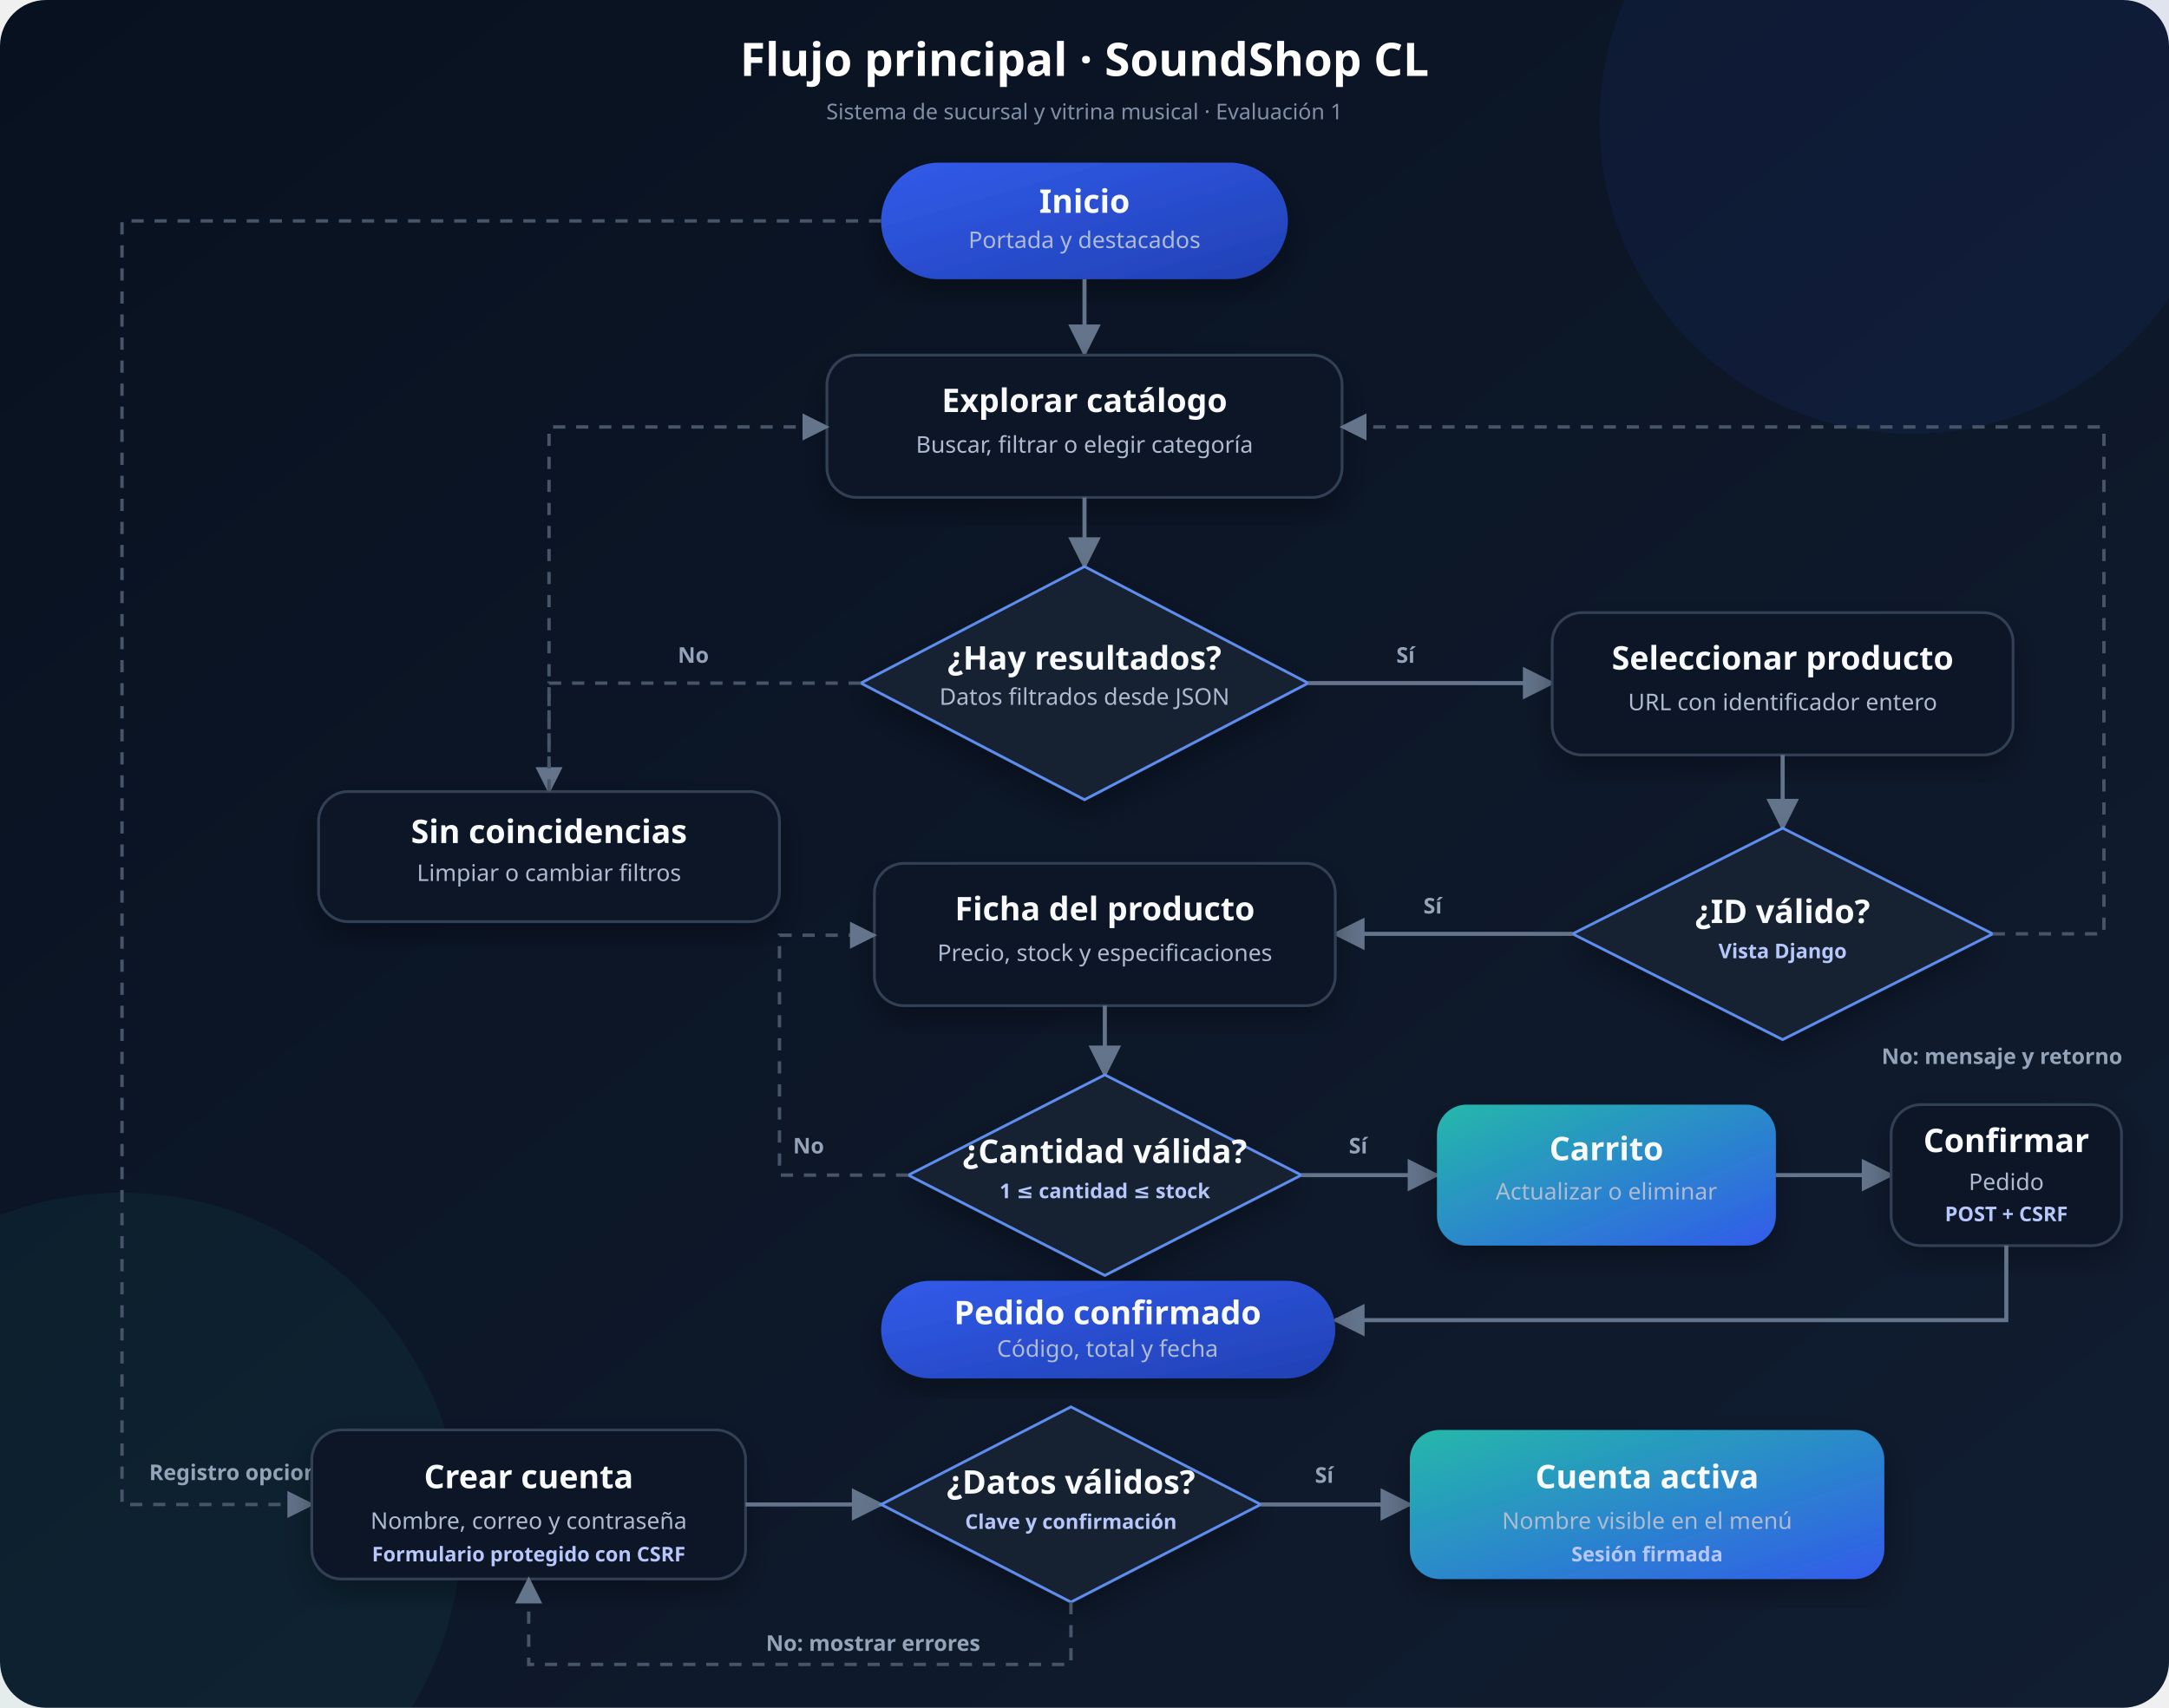
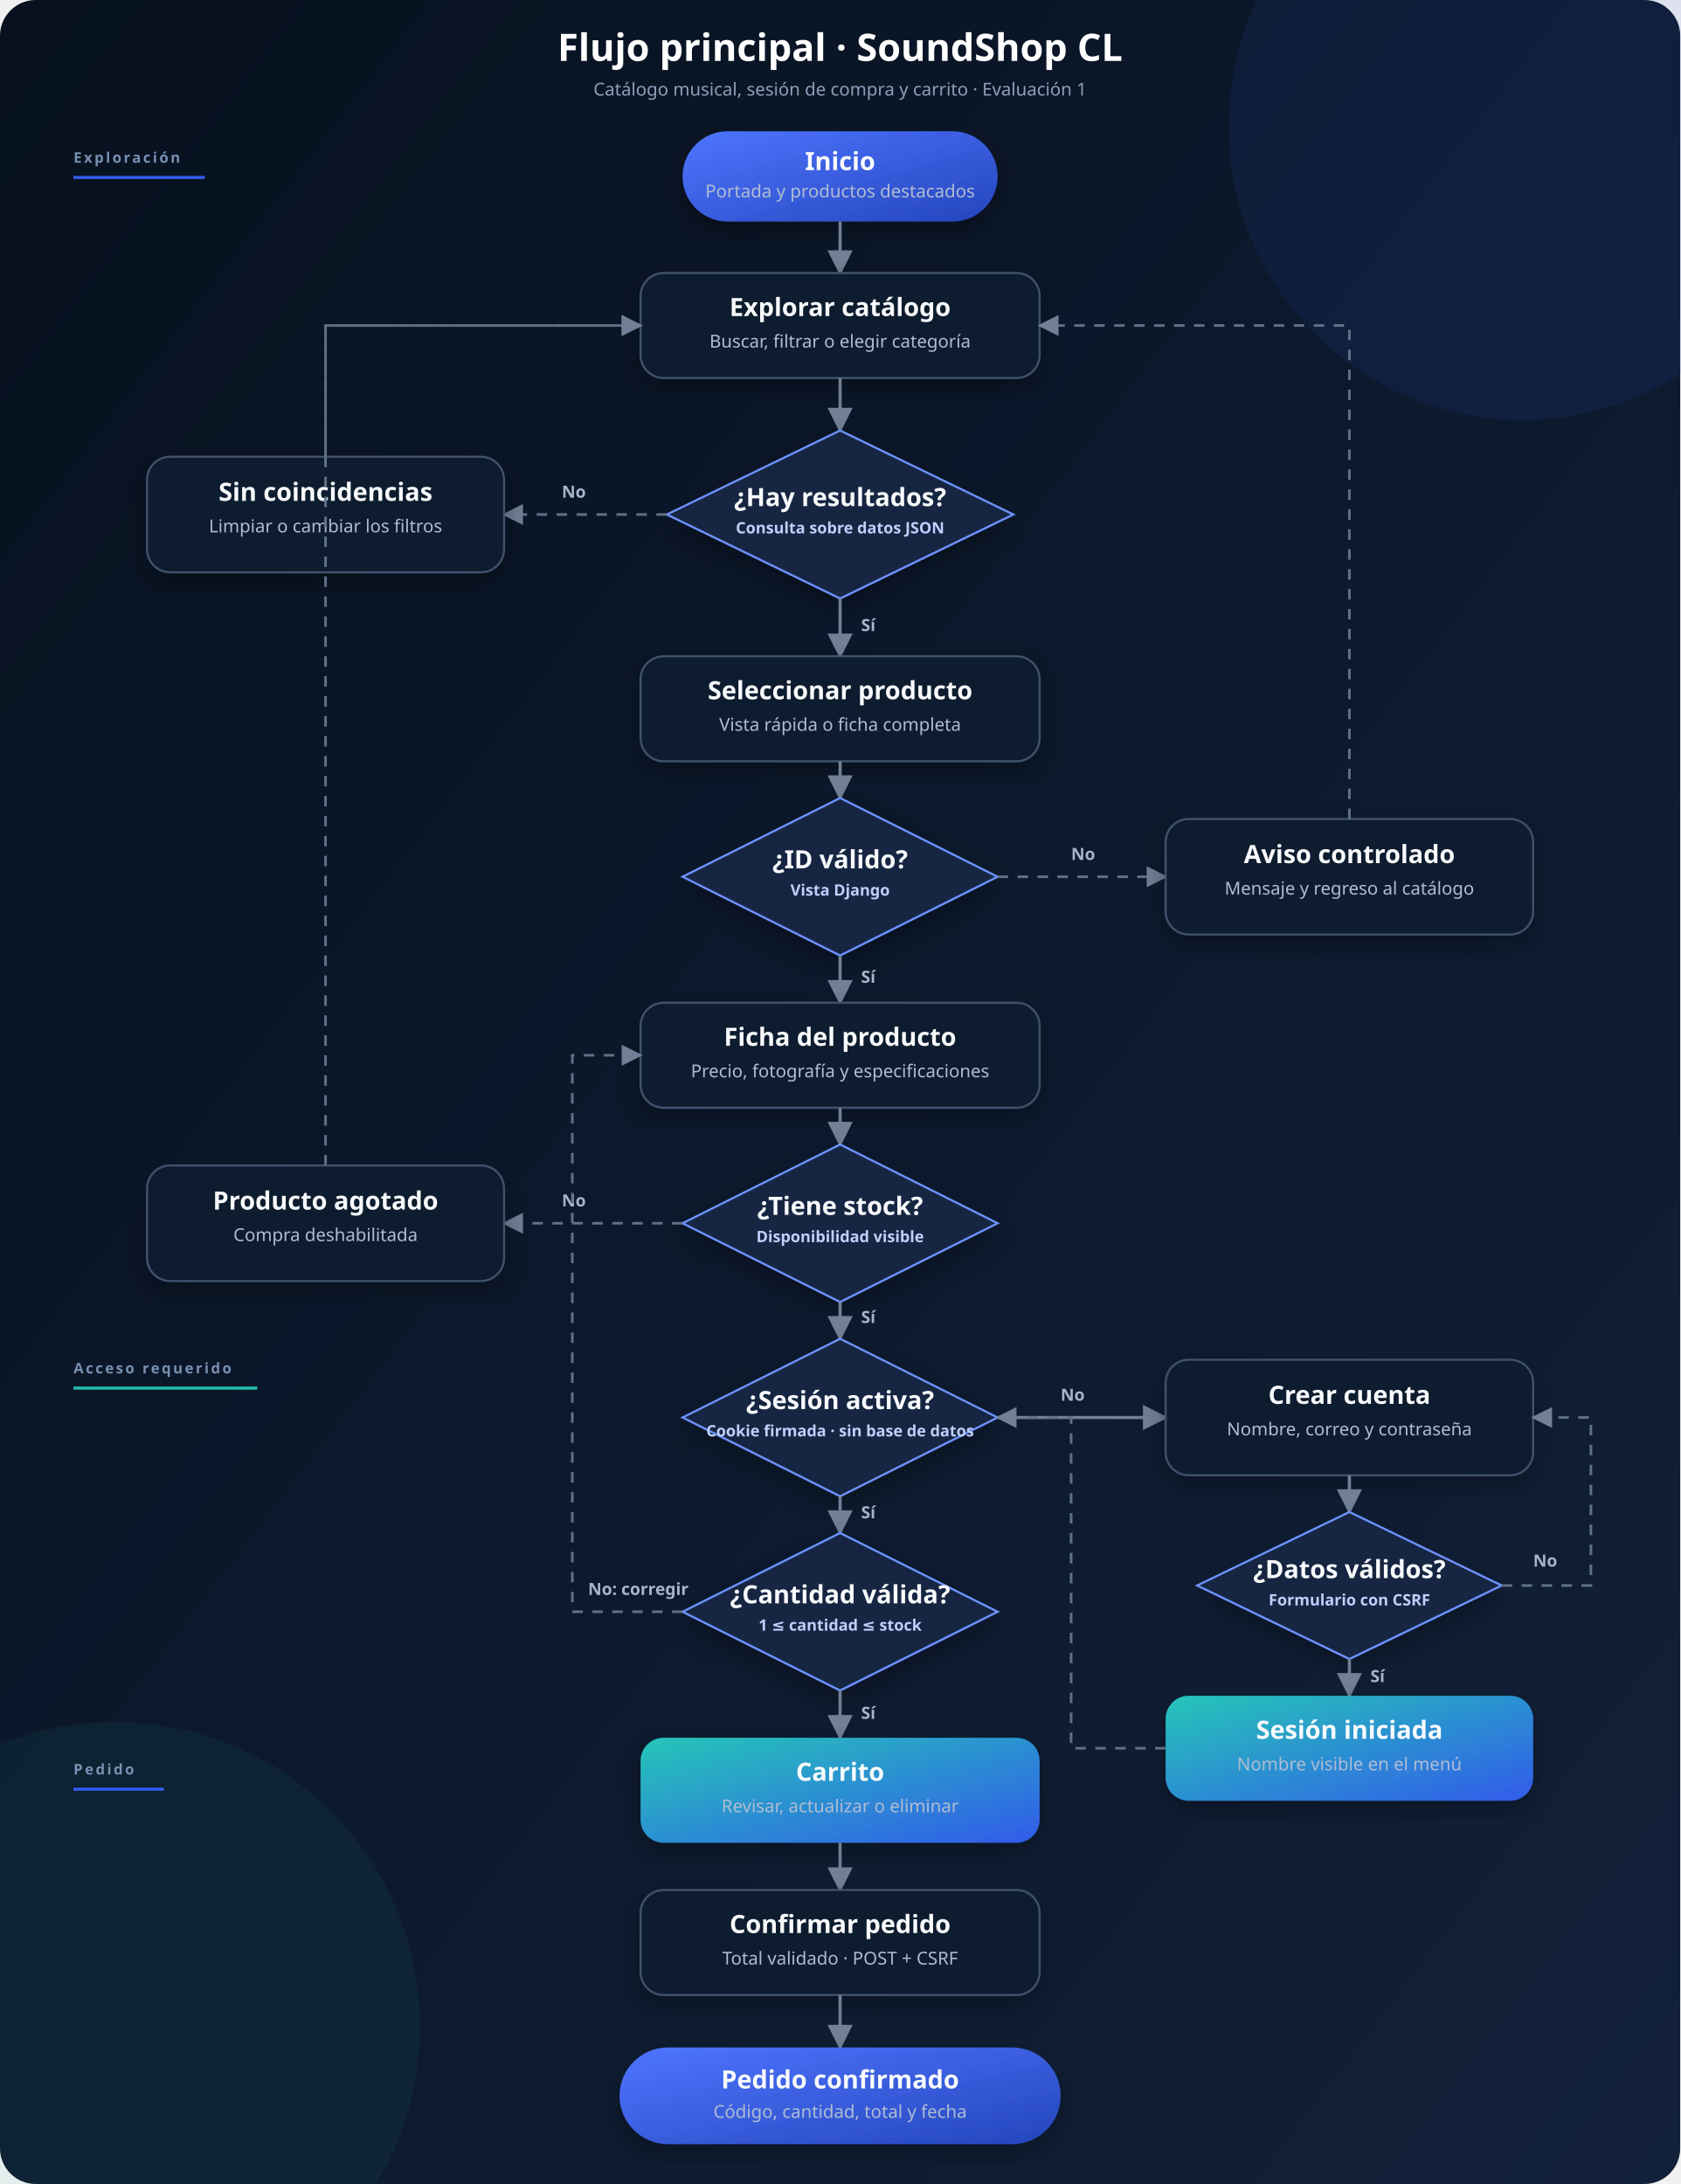
- <svg xmlns="http://www.w3.org/2000/svg" width="1600" height="1260" viewBox="0 0 1600 1260" role="img" aria-labelledby="title desc">
+ <svg xmlns="http://www.w3.org/2000/svg" width="1600" height="2080" viewBox="0 0 1600 2080" role="img" aria-labelledby="title desc">
  <defs>
    <linearGradient id="bg" x1="0" y1="0" x2="1" y2="1">
-       <stop stop-color="#08111f" />
-       <stop offset="1" stop-color="#111d31" />
+       <stop stop-color="#07111f" />
+       <stop offset="1" stop-color="#12213a" />
    </linearGradient>
    <linearGradient id="primary" x1="0" y1="0" x2="1" y2="1">
-       <stop stop-color="#315bea" />
-       <stop offset="1" stop-color="#2140b4" />
+       <stop stop-color="#4f75ff" />
+       <stop offset="1" stop-color="#2446bd" />
    </linearGradient>
    <linearGradient id="accent" x1="0" y1="0" x2="1" y2="1">
-       <stop stop-color="#24b8aa" />
+       <stop stop-color="#26c6b8" />
      <stop offset="1" stop-color="#315bea" />
    </linearGradient>
    <filter id="shadow" x="-20%" y="-20%" width="140%" height="140%">
      <feDropShadow dx="0" dy="10" stdDeviation="12" flood-color="#000" flood-opacity=".32" />
    </filter>
    <marker id="arrow" viewBox="0 0 10 10" refX="9" refY="5" markerWidth="8" markerHeight="8" orient="auto-start-reverse">
-       <path d="M0 0l10 5-10 5z" fill="#64748b" />
+       <path d="M0 0l10 5-10 5z" fill="#718096" />
    </marker>
    <style>
-       .box{fill:#111827;stroke:#334155;stroke-width:2;filter:url(#shadow)}
-       .decision{fill:#172033;stroke:#5f8dee;stroke-width:2;filter:url(#shadow)}
-       .line{fill:none;stroke:#64748b;stroke-width:3;marker-end:url(#arrow)}
-       .dash{fill:none;stroke:#475569;stroke-width:2.5;stroke-dasharray:9 8;marker-end:url(#arrow)}
+       .box{fill:#111c2e;stroke:#40516c;stroke-width:2;filter:url(#shadow)}
+       .decision{fill:#182742;stroke:#6d92ff;stroke-width:2;filter:url(#shadow)}
+       .line{fill:none;stroke:#718096;stroke-width:3;marker-end:url(#arrow)}
+       .dash{fill:none;stroke:#607087;stroke-width:2.5;stroke-dasharray:10 9;marker-end:url(#arrow)}
      .h{font:700 24px 'Bahnschrift','Segoe UI',sans-serif;fill:#f8fafc;text-anchor:middle}
-       .p{font:400 17px 'Aptos','Segoe UI',sans-serif;fill:#aebbd0;text-anchor:middle}
-       .small{font:700 15px 'Aptos','Segoe UI',sans-serif;fill:#b7c7fb;text-anchor:middle}
-       .label{font:700 16px 'Aptos','Segoe UI',sans-serif;fill:#94a3b8}
+       .p{font:400 17px 'Aptos','Segoe UI',sans-serif;fill:#afbdd2;text-anchor:middle}
+       .small{font:700 15px 'Aptos','Segoe UI',sans-serif;fill:#bfd0ff;text-anchor:middle}
+       .label{font:700 16px 'Aptos','Segoe UI',sans-serif;fill:#a7b5ca}
+       .lane{font:700 14px 'Aptos','Segoe UI',sans-serif;fill:#7890b2;letter-spacing:2px;text-transform:uppercase}
    </style>
  </defs>
-   <rect width="1600" height="1260" rx="34" fill="url(#bg)" />
-   <circle cx="1410" cy="90" r="230" fill="#315bea" opacity=".08" />
-   <circle cx="90" cy="1130" r="250" fill="#24b8aa" opacity=".06" />
-   <text x="800" y="56" font-family="Bahnschrift,Segoe UI,sans-serif" font-size="34" font-weight="800" fill="#fff" text-anchor="middle">Flujo principal · SoundShop CL</text>
-   <text x="800" y="88" font-family="Aptos,Segoe UI,sans-serif" font-size="16" fill="#8290a7" text-anchor="middle">Sistema de sucursal y vitrina musical · Evaluación 1</text>
-   <rect x="650" y="120" width="300" height="86" rx="43" fill="url(#primary)" filter="url(#shadow)" />
-   <text class="h" x="800" y="157">Inicio</text>
-   <text class="p" x="800" y="183" fill="#ddd6fe">Portada y destacados</text>
-   <path class="line" d="M800 206v55" />
-   <rect class="box" x="610" y="262" width="380" height="105" rx="22" />
-   <text class="h" x="800" y="304">Explorar catálogo</text>
-   <text class="p" x="800" y="334">Buscar, filtrar o elegir categoría</text>
-   <path class="line" d="M800 367v51" />
-   <path class="decision" d="M800 418l165 86-165 86-165-86z" />
-   <text class="h" x="800" y="494">¿Hay resultados?</text>
-   <text class="p" x="800" y="520">Datos filtrados desde JSON</text>
-   <path class="dash" d="M635 504H405v80" />
-   <text class="label" x="500" y="489">No</text>
-   <rect class="box" x="235" y="584" width="340" height="96" rx="22" />
-   <text class="h" x="405" y="622">Sin coincidencias</text>
-   <text class="p" x="405" y="650">Limpiar o cambiar filtros</text>
-   <path class="dash" d="M405 584V315h205" />
-   <path class="line" d="M965 504h180" />
-   <text class="label" x="1030" y="489">Sí</text>
-   <rect class="box" x="1145" y="452" width="340" height="105" rx="22" />
-   <text class="h" x="1315" y="494">Seleccionar producto</text>
-   <text class="p" x="1315" y="524">URL con identificador entero</text>
-   <path class="line" d="M1315 557v54" />
-   <path class="decision" d="M1315 611l155 78-155 78-155-78z" />
-   <text class="h" x="1315" y="681">¿ID válido?</text>
-   <text class="small" x="1315" y="707">Vista Django</text>
-   <path class="dash" d="M1470 689h82V315H990" />
-   <text class="label" x="1388" y="785">No: mensaje y retorno</text>
-   <path class="line" d="M1160 689H985" />
-   <text class="label" x="1050" y="674">Sí</text>
-   <rect class="box" x="645" y="637" width="340" height="105" rx="22" />
-   <text class="h" x="815" y="679">Ficha del producto</text>
-   <text class="p" x="815" y="709">Precio, stock y especificaciones</text>
-   <path class="line" d="M815 742v51" />
-   <path class="decision" d="M815 793l145 74-145 74-145-74z" />
-   <text class="h" x="815" y="858">¿Cantidad válida?</text>
-   <text class="small" x="815" y="884">1 ≤ cantidad ≤ stock</text>
-   <path class="dash" d="M670 867H575V690h70" />
-   <text class="label" x="585" y="851">No</text>
-   <path class="line" d="M960 867h100" />
-   <text class="label" x="995" y="851">Sí</text>
-   <rect x="1060" y="815" width="250" height="104" rx="22" fill="url(#accent)" filter="url(#shadow)" />
-   <text class="h" x="1185" y="856">Carrito</text>
-   <text class="p" x="1185" y="885" fill="#e0f2fe">Actualizar o eliminar</text>
-   <path class="line" d="M1310 867h85" />
-   <rect class="box" x="1395" y="815" width="170" height="104" rx="22" />
-   <text class="h" x="1480" y="850">Confirmar</text>
-   <text class="p" x="1480" y="878">Pedido</text>
-   <text class="small" x="1480" y="901">POST + CSRF</text>
-   <path class="line" d="M1480 919v55H985" />
-   <rect x="650" y="945" width="335" height="72" rx="36" fill="url(#primary)" filter="url(#shadow)" />
-   <text class="h" x="817" y="977">Pedido confirmado</text>
-   <text class="p" x="817" y="1001" fill="#dce5ff">Código, total y fecha</text>
-   <path class="dash" d="M650 163H90v947h140" />
-   <text class="label" x="110" y="1092">Registro opcional</text>
-   <rect class="box" x="230" y="1055" width="320" height="110" rx="22" />
-   <text class="h" x="390" y="1098">Crear cuenta</text>
-   <text class="p" x="390" y="1128">Nombre, correo y contraseña</text>
-   <text class="small" x="390" y="1152">Formulario protegido con CSRF</text>
-   <path class="line" d="M550 1110h100" />
-   <path class="decision" d="M790 1038l140 72-140 72-140-72z" />
-   <text class="h" x="790" y="1102">¿Datos válidos?</text>
-   <text class="small" x="790" y="1128">Clave y confirmación</text>
-   <path class="dash" d="M790 1182v46H390v-63" />
-   <text class="label" x="565" y="1218">No: mostrar errores</text>
-   <path class="line" d="M930 1110h110" />
-   <text class="label" x="970" y="1094">Sí</text>
-   <rect x="1040" y="1055" width="350" height="110" rx="22" fill="url(#accent)" filter="url(#shadow)" />
-   <text class="h" x="1215" y="1098">Cuenta activa</text>
-   <text class="p" x="1215" y="1128" fill="#e0f2fe">Nombre visible en el menú</text>
-   <text class="small" x="1215" y="1152">Sesión firmada</text>
+   <rect width="1600" height="2080" rx="34" fill="url(#bg)" />
+   <circle cx="1450" cy="120" r="280" fill="#315bea" opacity=".09" />
+   <circle cx="110" cy="1930" r="290" fill="#24b8aa" opacity=".06" />
+   <text x="800" y="58" font-family="Bahnschrift,Segoe UI,sans-serif" font-size="36" font-weight="800" fill="#fff" text-anchor="middle">Flujo principal · SoundShop CL</text>
+   <text x="800" y="91" font-family="Aptos,Segoe UI,sans-serif" font-size="17" fill="#8ea0ba" text-anchor="middle">Catálogo musical, sesión de compra y carrito · Evaluación 1</text>
+   <text class="lane" x="70" y="155">Exploración</text>
+   <path d="M70 169h125" stroke="#315bea" stroke-width="3" />
+   <rect x="650" y="125" width="300" height="86" rx="43" fill="url(#primary)" filter="url(#shadow)" />
+   <text class="h" x="800" y="162">Inicio</text>
+   <text class="p" x="800" y="188" fill="#e2e9ff">Portada y productos destacados</text>
+   <path class="line" d="M800 211v49" />
+   <rect class="box" x="610" y="260" width="380" height="100" rx="22" />
+   <text class="h" x="800" y="301">Explorar catálogo</text>
+   <text class="p" x="800" y="331">Buscar, filtrar o elegir categoría</text>
+   <path class="line" d="M800 360v50" />
+   <path class="decision" d="M800 410l165 80-165 80-165-80z" />
+   <text class="h" x="800" y="482">¿Hay resultados?</text>
+   <text class="small" x="800" y="508">Consulta sobre datos JSON</text>
+   <path class="dash" d="M635 490H480" />
+   <text class="label" x="535" y="474">No</text>
+   <rect class="box" x="140" y="435" width="340" height="110" rx="22" />
+   <text class="h" x="310" y="477">Sin coincidencias</text>
+   <text class="p" x="310" y="507">Limpiar o cambiar los filtros</text>
+   <path class="dash" d="M310 435V310H610" />
+   <path class="line" d="M800 570v55" />
+   <text class="label" x="820" y="601">Sí</text>
+   <rect class="box" x="610" y="625" width="380" height="100" rx="22" />
+   <text class="h" x="800" y="666">Seleccionar producto</text>
+   <text class="p" x="800" y="696">Vista rápida o ficha completa</text>
+   <path class="line" d="M800 725v35" />
+   <path class="decision" d="M800 760l150 75-150 75-150-75z" />
+   <text class="h" x="800" y="827">¿ID válido?</text>
+   <text class="small" x="800" y="853">Vista Django</text>
+   <path class="dash" d="M950 835h160" />
+   <text class="label" x="1020" y="819">No</text>
+   <rect class="box" x="1110" y="780" width="350" height="110" rx="22" />
+   <text class="h" x="1285" y="822">Aviso controlado</text>
+   <text class="p" x="1285" y="852">Mensaje y regreso al catálogo</text>
+   <path class="dash" d="M1285 780V310H990" />
+   <path class="line" d="M800 910v45" />
+   <text class="label" x="820" y="936">Sí</text>
+   <rect class="box" x="610" y="955" width="380" height="100" rx="22" />
+   <text class="h" x="800" y="996">Ficha del producto</text>
+   <text class="p" x="800" y="1026">Precio, fotografía y especificaciones</text>
+   <path class="line" d="M800 1055v35" />
+   <path class="decision" d="M800 1090l150 75-150 75-150-75z" />
+   <text class="h" x="800" y="1157">¿Tiene stock?</text>
+   <text class="small" x="800" y="1183">Disponibilidad visible</text>
+   <path class="dash" d="M650 1165H480" />
+   <text class="label" x="535" y="1149">No</text>
+   <rect class="box" x="140" y="1110" width="340" height="110" rx="22" />
+   <text class="h" x="310" y="1152">Producto agotado</text>
+   <text class="p" x="310" y="1182">Compra deshabilitada</text>
+   <path class="dash" d="M310 1110V310H610" />
+   <path class="line" d="M800 1240v35" />
+   <text class="label" x="820" y="1260">Sí</text>
+   <text class="lane" x="70" y="1308">Acceso requerido</text>
+   <path d="M70 1322h175" stroke="#24b8aa" stroke-width="3" />
+   <path class="decision" d="M800 1275l150 75-150 75-150-75z" />
+   <text class="h" x="800" y="1342">¿Sesión activa?</text>
+   <text class="small" x="800" y="1368">Cookie firmada · sin base de datos</text>
+   <path class="line" d="M950 1350h160" />
+   <text class="label" x="1010" y="1334">No</text>
+   <rect class="box" x="1110" y="1295" width="350" height="110" rx="22" />
+   <text class="h" x="1285" y="1337">Crear cuenta</text>
+   <text class="p" x="1285" y="1367">Nombre, correo y contraseña</text>
+   <path class="line" d="M1285 1405v35" />
+   <path class="decision" d="M1285 1440l145 70-145 70-145-70z" />
+   <text class="h" x="1285" y="1503">¿Datos válidos?</text>
+   <text class="small" x="1285" y="1529">Formulario con CSRF</text>
+   <path class="dash" d="M1430 1510h85v-160h-55" />
+   <text class="label" x="1460" y="1492">No</text>
+   <path class="line" d="M1285 1580v35" />
+   <text class="label" x="1305" y="1602">Sí</text>
+   <rect x="1110" y="1615" width="350" height="100" rx="22" fill="url(#accent)" filter="url(#shadow)" />
+   <text class="h" x="1285" y="1656">Sesión iniciada</text>
+   <text class="p" x="1285" y="1686" fill="#e2f8f6">Nombre visible en el menú</text>
+   <path class="dash" d="M1110 1665h-90v-315h-70" />
+   <path class="line" d="M800 1425v35" />
+   <text class="label" x="820" y="1446">Sí</text>
+   <path class="decision" d="M800 1460l150 75-150 75-150-75z" />
+   <text class="h" x="800" y="1527">¿Cantidad válida?</text>
+   <text class="small" x="800" y="1553">1 ≤ cantidad ≤ stock</text>
+   <path class="dash" d="M650 1535H545V1005h65" />
+   <text class="label" x="560" y="1519">No: corregir</text>
+   <path class="line" d="M800 1610v45" />
+   <text class="label" x="820" y="1637">Sí</text>
+   <text class="lane" x="70" y="1690">Pedido</text>
+   <path d="M70 1704h86" stroke="#315bea" stroke-width="3" />
+   <rect x="610" y="1655" width="380" height="100" rx="22" fill="url(#accent)" filter="url(#shadow)" />
+   <text class="h" x="800" y="1696">Carrito</text>
+   <text class="p" x="800" y="1726" fill="#e2f8f6">Revisar, actualizar o eliminar</text>
+   <path class="line" d="M800 1755v45" />
+   <rect class="box" x="610" y="1800" width="380" height="100" rx="22" />
+   <text class="h" x="800" y="1841">Confirmar pedido</text>
+   <text class="p" x="800" y="1871">Total validado · POST + CSRF</text>
+   <path class="line" d="M800 1900v50" />
+   <rect x="590" y="1950" width="420" height="92" rx="46" fill="url(#primary)" filter="url(#shadow)" />
+   <text class="h" x="800" y="1989">Pedido confirmado</text>
+   <text class="p" x="800" y="2017" fill="#e2e9ff">Código, cantidad, total y fecha</text>
</svg>
